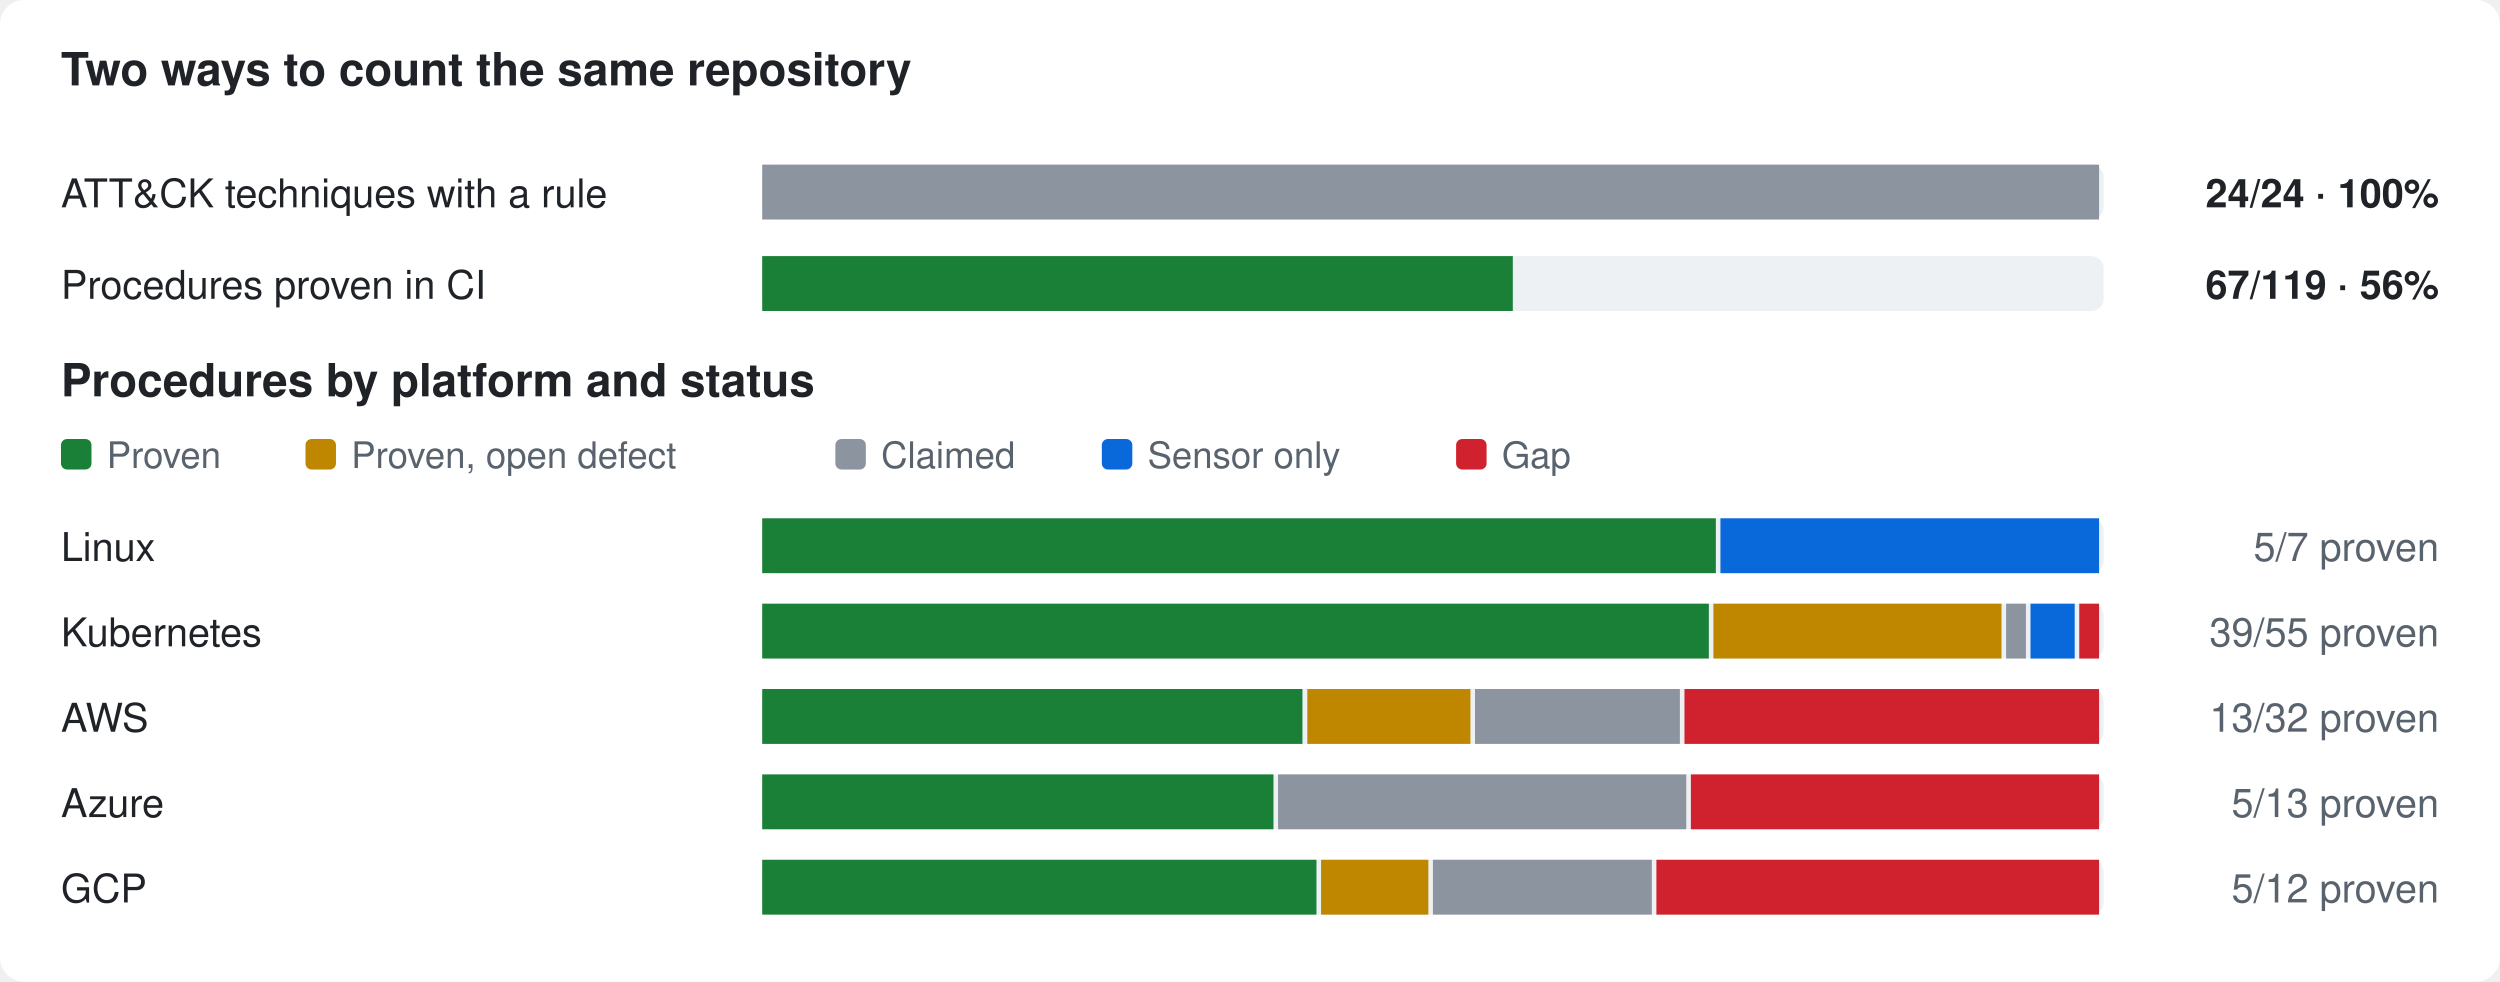
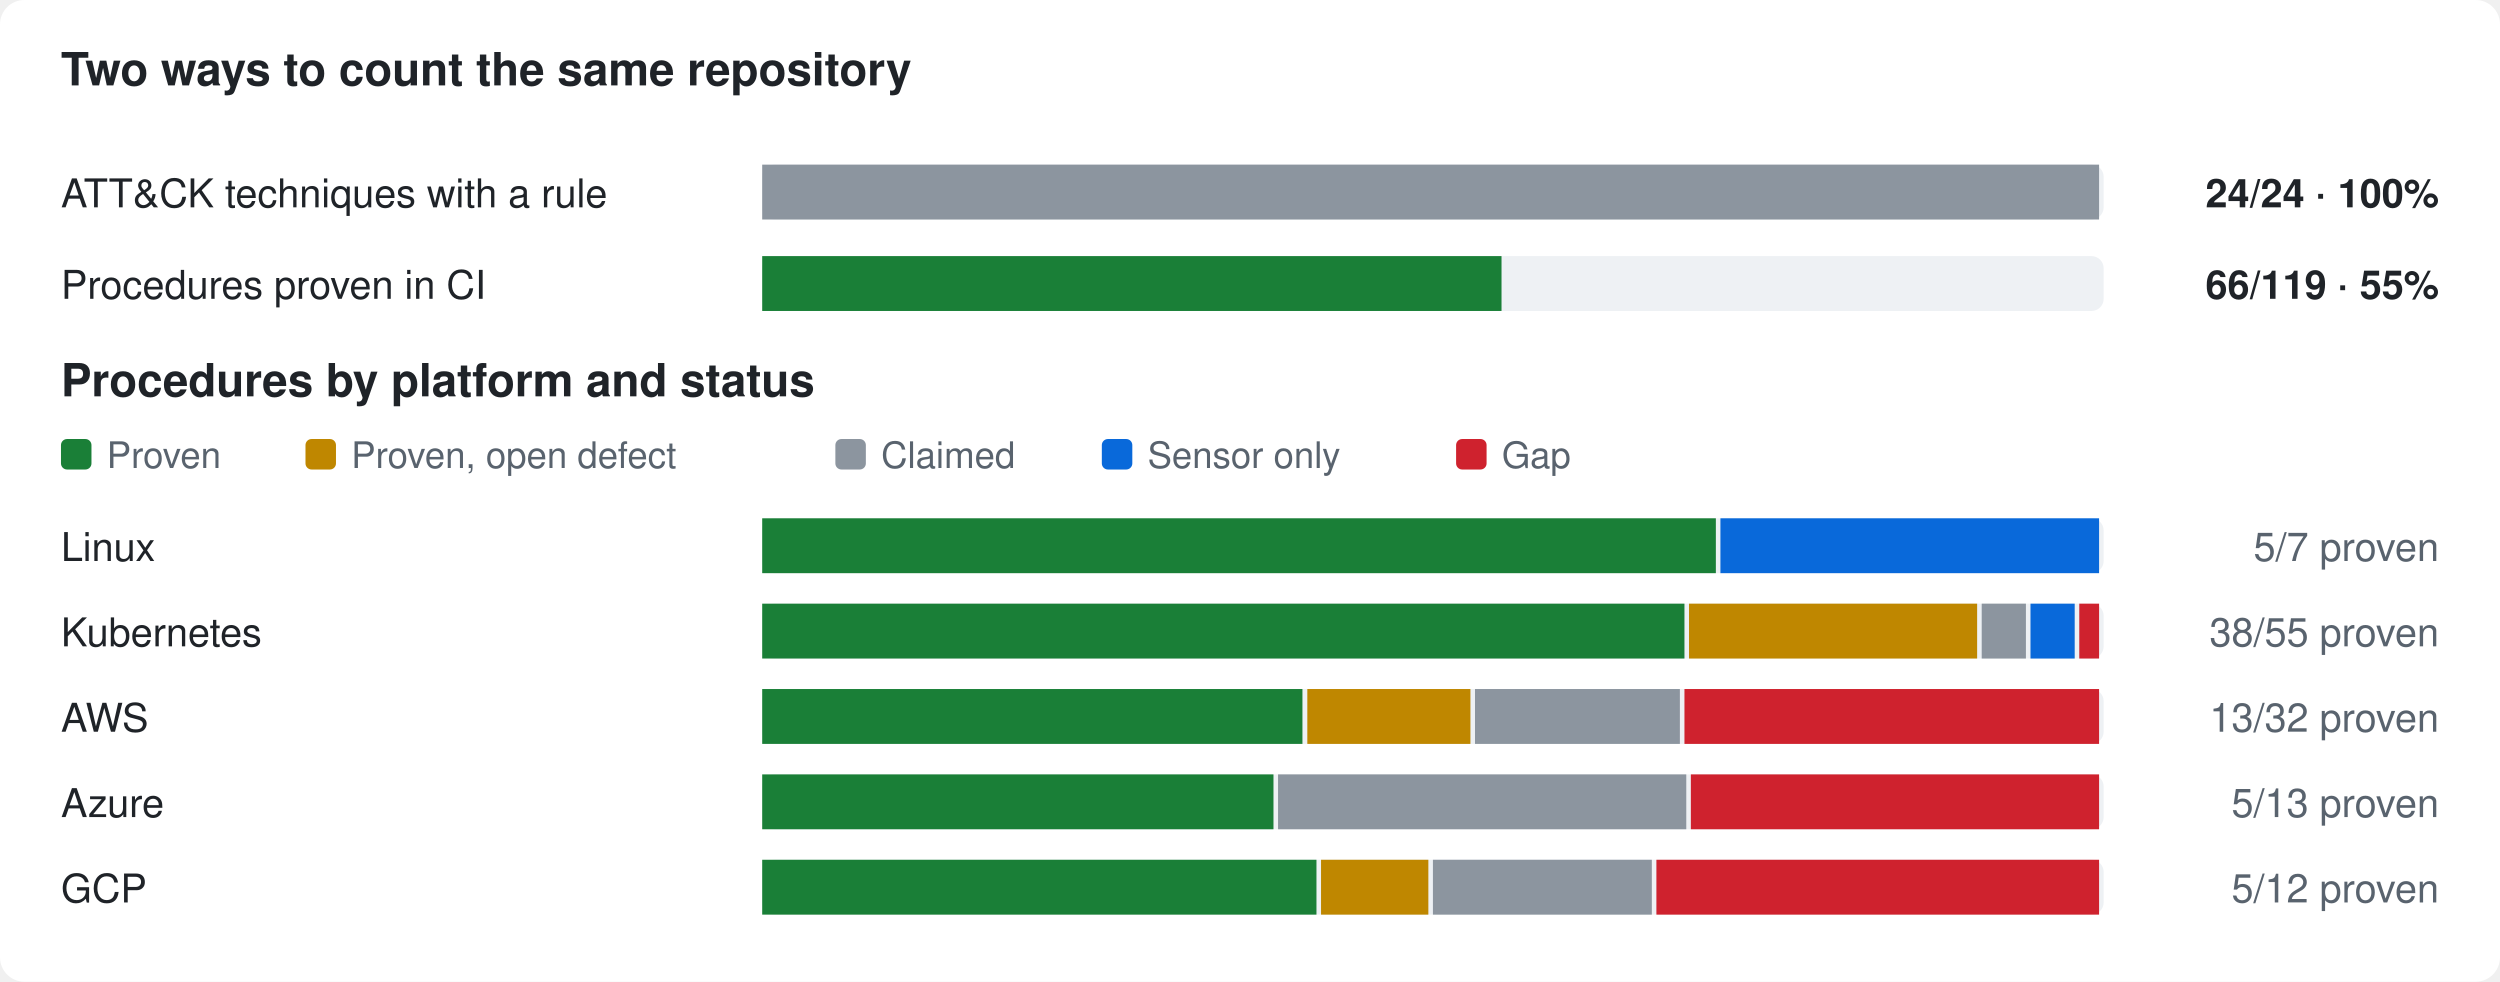
- <svg xmlns="http://www.w3.org/2000/svg" width="820" height="322" viewBox="0 0 820 322" font-family="-apple-system,BlinkMacSystemFont,'Segoe UI',Helvetica,Arial,sans-serif" role="img" aria-label="Procedure coverage: 67 of 119 procedures proven in CI">
+ <svg xmlns="http://www.w3.org/2000/svg" width="820" height="322" viewBox="0 0 820 322" font-family="-apple-system,BlinkMacSystemFont,'Segoe UI',Helvetica,Arial,sans-serif" role="img" aria-label="Procedure coverage: 66 of 119 procedures proven in CI">
  <rect width="820" height="322" rx="8" fill="#ffffff" />
  <text x="20" y="28" fill="#1f2328" font-size="15" font-weight="600" text-anchor="start">Two ways to count the same repository</text>
  <text x="20" y="68" fill="#1f2328" font-size="13" font-weight="400" text-anchor="start">ATT&amp;CK techniques with a rule</text>
  <rect x="250" y="54" width="440" height="18" rx="4" fill="#eef1f4" />
  <rect x="250.0" y="54" width="438.5" height="18" fill="#8c959f" />
  <text x="800" y="68" fill="#1f2328" font-size="13" font-weight="600" text-anchor="end">24/24 · 100%</text>
  <text x="20" y="98" fill="#1f2328" font-size="13" font-weight="400" text-anchor="start">Procedures proven in CI</text>
  <rect x="250" y="84" width="440" height="18" rx="4" fill="#eef1f4" />
-   <rect x="250.0" y="84" width="246.2" height="18" fill="#1a7f37" />
-   <text x="800" y="98" fill="#1f2328" font-size="13" font-weight="600" text-anchor="end">67/119 · 56%</text>
+   <rect x="250.0" y="84" width="242.5" height="18" fill="#1a7f37" />
+   <text x="800" y="98" fill="#1f2328" font-size="13" font-weight="600" text-anchor="end">66/119 · 55%</text>
  <text x="20" y="130" fill="#1f2328" font-size="15" font-weight="600" text-anchor="start">Procedures by platform and status</text>
  <rect x="20" y="144" width="10" height="10" rx="2" fill="#1a7f37" />
  <text x="35" y="153.5" fill="#59636e" font-size="12" font-weight="400" text-anchor="start">Proven</text>
  <rect x="100.2" y="144" width="10" height="10" rx="2" fill="#bf8700" />
  <text x="115.2" y="153.5" fill="#59636e" font-size="12" font-weight="400" text-anchor="start">Proven, open defect</text>
  <rect x="274.0" y="144" width="10" height="10" rx="2" fill="#8c959f" />
  <text x="289.0" y="153.5" fill="#59636e" font-size="12" font-weight="400" text-anchor="start">Claimed</text>
  <rect x="361.4" y="144" width="10" height="10" rx="2" fill="#0969da" />
  <text x="376.4" y="153.5" fill="#59636e" font-size="12" font-weight="400" text-anchor="start">Sensor only</text>
  <rect x="477.6" y="144" width="10" height="10" rx="2" fill="#cf222e" />
  <text x="492.6" y="153.5" fill="#59636e" font-size="12" font-weight="400" text-anchor="start">Gap</text>
  <text x="20" y="184" fill="#1f2328" font-size="13" font-weight="400" text-anchor="start">Linux</text>
  <rect x="250" y="170" width="440" height="18" rx="4" fill="#eef1f4" />
  <rect x="250.0" y="170" width="312.8" height="18" fill="#1a7f37" />
  <rect x="564.3" y="170" width="124.2" height="18" fill="#0969da" />
  <text x="800" y="184" fill="#59636e" font-size="13" font-weight="400" text-anchor="end">5/7 proven</text>
  <text x="20" y="212" fill="#1f2328" font-size="13" font-weight="400" text-anchor="start">Kubernetes</text>
  <rect x="250" y="198" width="440" height="18" rx="4" fill="#eef1f4" />
-   <rect x="250.0" y="198" width="310.5" height="18" fill="#1a7f37" />
-   <rect x="562.0" y="198" width="94.5" height="18" fill="#bf8700" />
-   <rect x="658.0" y="198" width="6.5" height="18" fill="#8c959f" />
+   <rect x="250.0" y="198" width="302.5" height="18" fill="#1a7f37" />
+   <rect x="554.0" y="198" width="94.5" height="18" fill="#bf8700" />
+   <rect x="650.0" y="198" width="14.5" height="18" fill="#8c959f" />
  <rect x="666.0" y="198" width="14.5" height="18" fill="#0969da" />
  <rect x="682.0" y="198" width="6.5" height="18" fill="#cf222e" />
-   <text x="800" y="212" fill="#59636e" font-size="13" font-weight="400" text-anchor="end">39/55 proven</text>
+   <text x="800" y="212" fill="#59636e" font-size="13" font-weight="400" text-anchor="end">38/55 proven</text>
  <text x="20" y="240" fill="#1f2328" font-size="13" font-weight="400" text-anchor="start">AWS</text>
  <rect x="250" y="226" width="440" height="18" rx="4" fill="#eef1f4" />
  <rect x="250.0" y="226" width="177.2" height="18" fill="#1a7f37" />
  <rect x="428.8" y="226" width="53.5" height="18" fill="#bf8700" />
  <rect x="483.8" y="226" width="67.2" height="18" fill="#8c959f" />
  <rect x="552.5" y="226" width="136.0" height="18" fill="#cf222e" />
  <text x="800" y="240" fill="#59636e" font-size="13" font-weight="400" text-anchor="end">13/32 proven</text>
  <text x="20" y="268" fill="#1f2328" font-size="13" font-weight="400" text-anchor="start">Azure</text>
  <rect x="250" y="254" width="440" height="18" rx="4" fill="#eef1f4" />
  <rect x="250.0" y="254" width="167.7" height="18" fill="#1a7f37" />
  <rect x="419.2" y="254" width="133.9" height="18" fill="#8c959f" />
  <rect x="554.6" y="254" width="133.9" height="18" fill="#cf222e" />
  <text x="800" y="268" fill="#59636e" font-size="13" font-weight="400" text-anchor="end">5/13 proven</text>
  <text x="20" y="296" fill="#1f2328" font-size="13" font-weight="400" text-anchor="start">GCP</text>
  <rect x="250" y="282" width="440" height="18" rx="4" fill="#eef1f4" />
  <rect x="250.0" y="282" width="181.8" height="18" fill="#1a7f37" />
  <rect x="433.3" y="282" width="35.2" height="18" fill="#bf8700" />
  <rect x="470.0" y="282" width="71.8" height="18" fill="#8c959f" />
  <rect x="543.3" y="282" width="145.2" height="18" fill="#cf222e" />
  <text x="800" y="296" fill="#59636e" font-size="13" font-weight="400" text-anchor="end">5/12 proven</text>
</svg>
